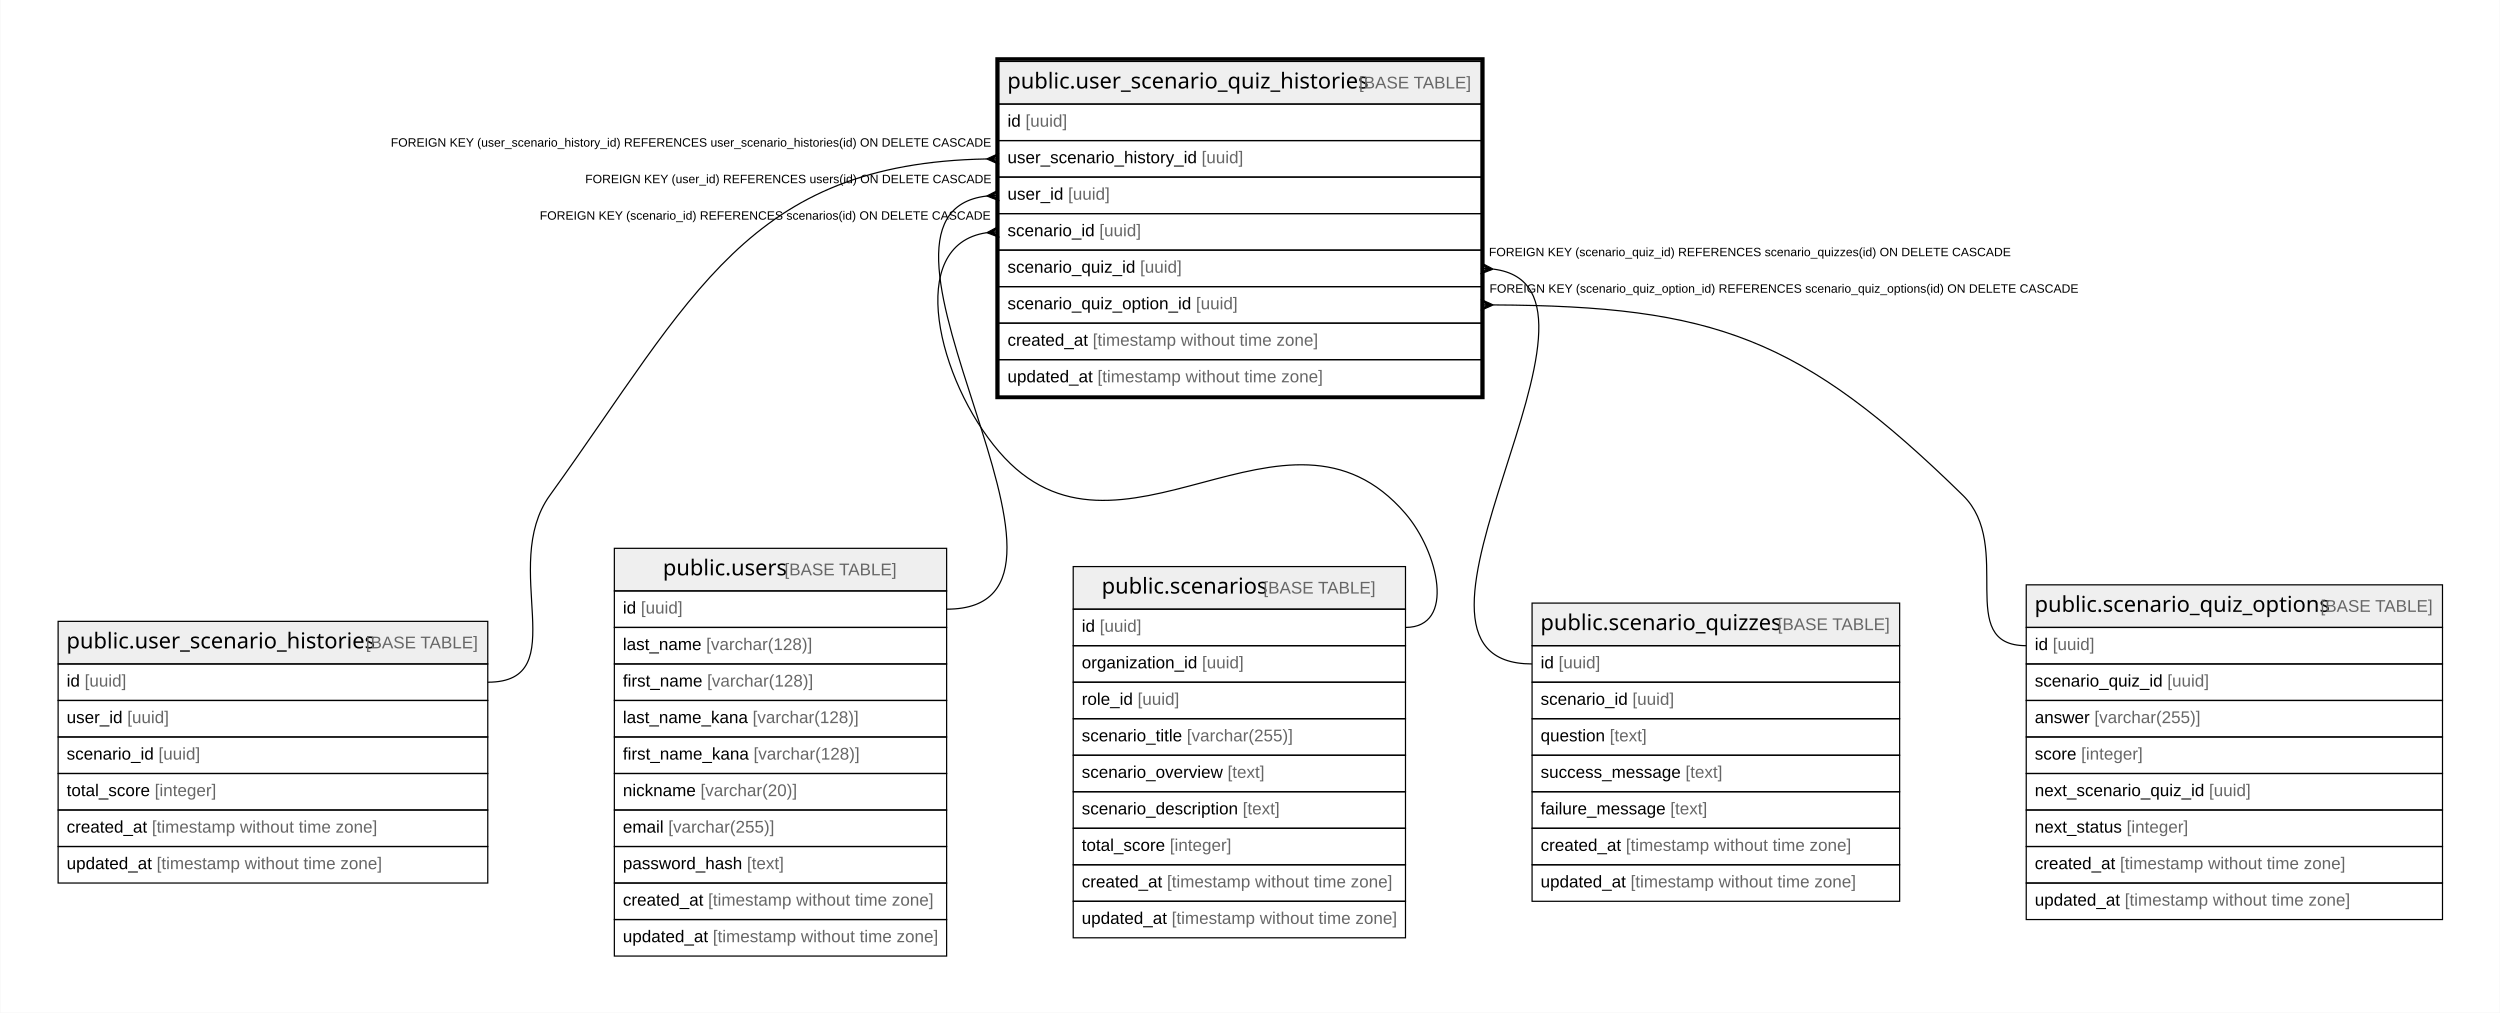
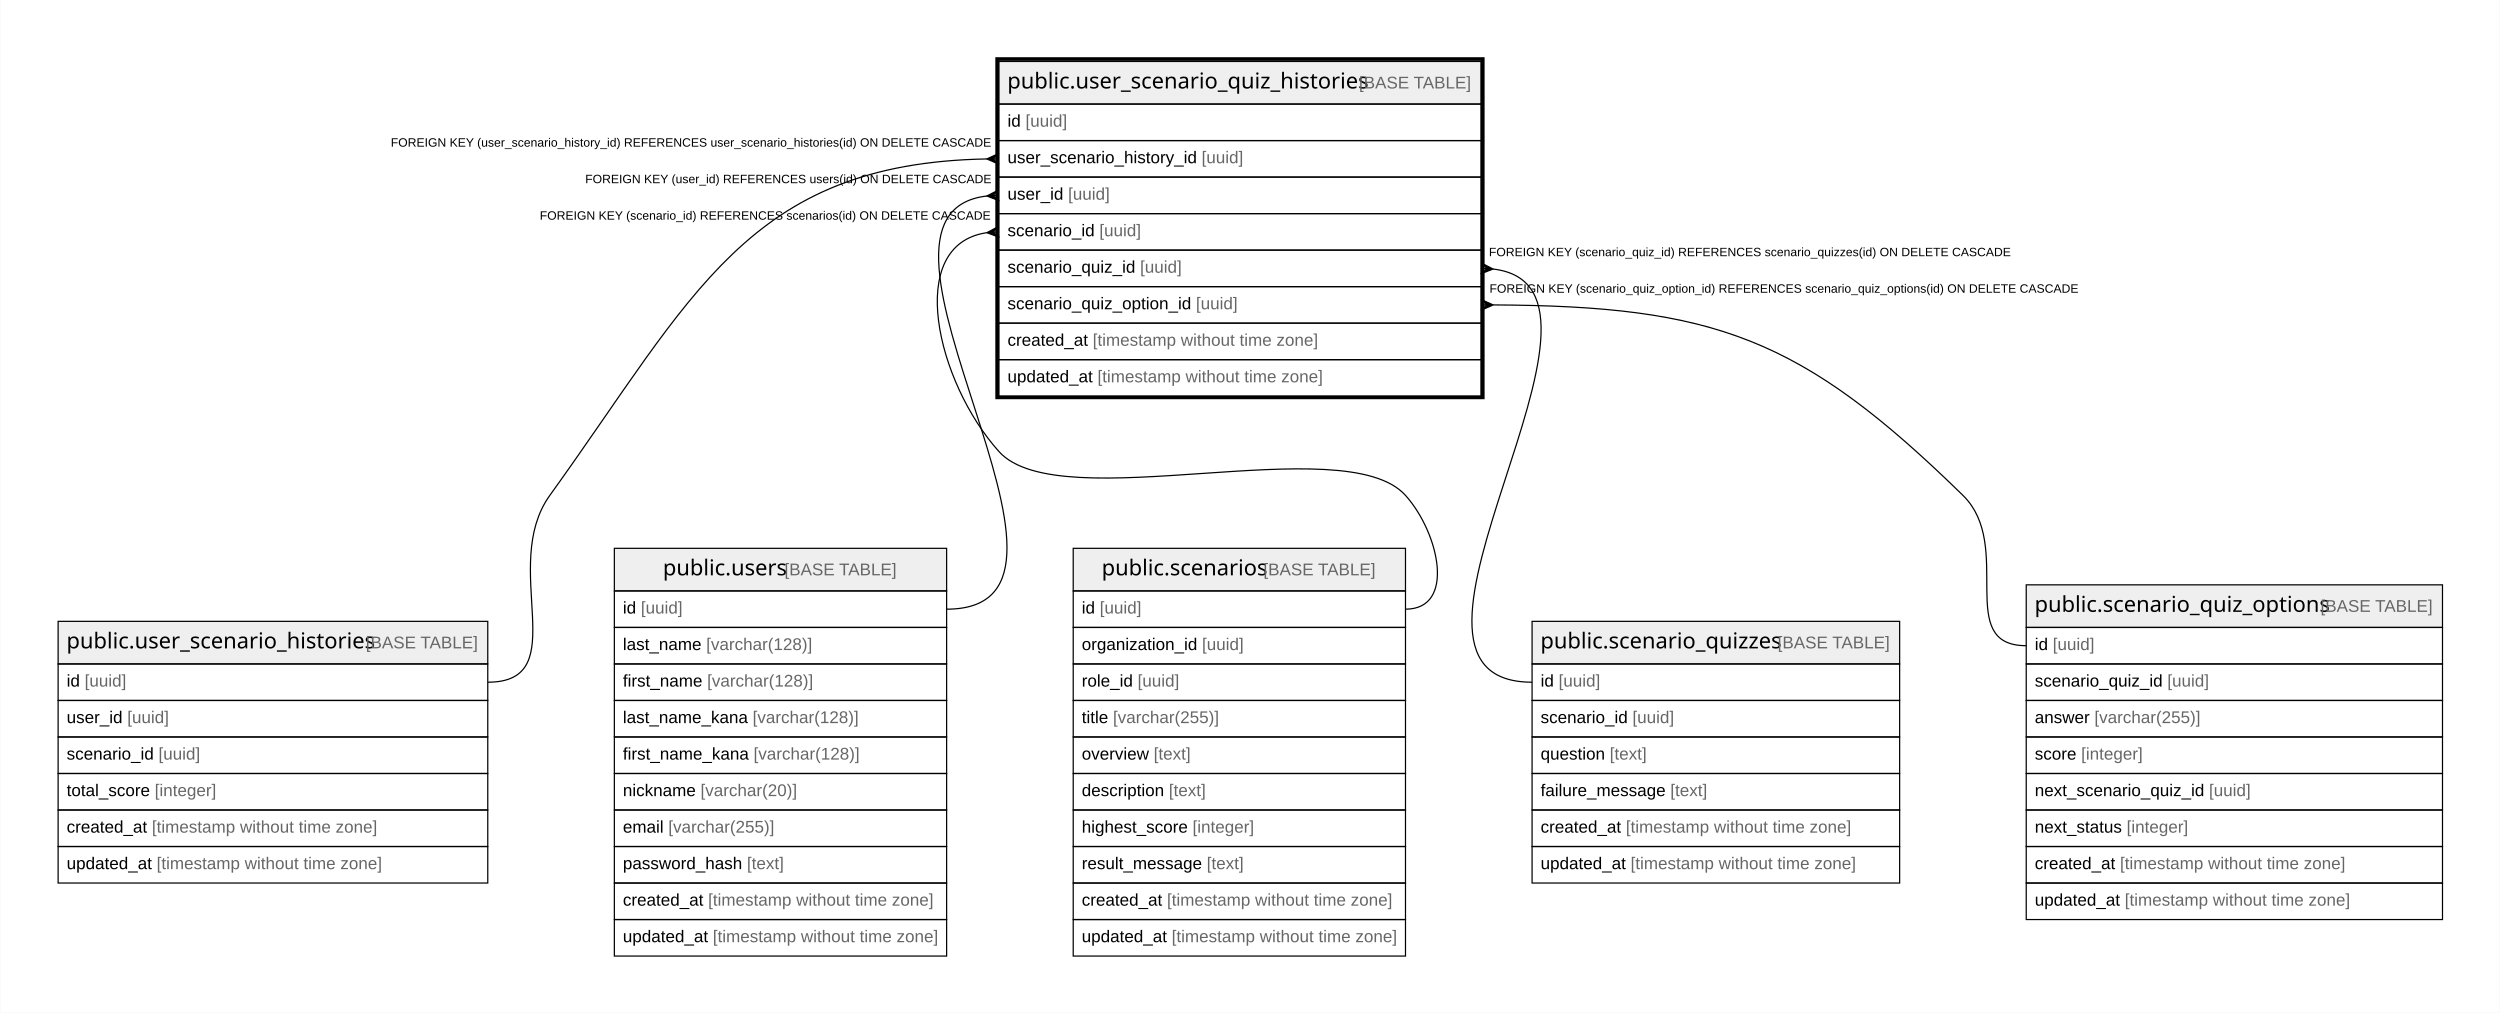
<svg xmlns="http://www.w3.org/2000/svg" width="2054pt" height="832pt" viewBox="0.00 0.00 2053.50 832.00">
  <g id="graph0" class="graph" transform="scale(1 1) rotate(0) translate(4 828)">
    <polygon fill="#ffffff" stroke="transparent" points="-4,4 -4,-828 2049.5,-828 2049.5,4 -4,4" />
    <g id="node1" class="node">
      <polygon fill="#efefef" stroke="transparent" points="816.5,-742.5 816.5,-777.5 1212.5,-777.5 1212.5,-742.5 816.5,-742.5" />
      <polygon fill="none" stroke="#000000" points="816.5,-742.5 816.5,-777.5 1212.5,-777.5 1212.5,-742.5 816.5,-742.5" />
      <text text-anchor="start" x="823.347" y="-755.3" font-family="Arial Bold" font-size="18.00" fill="#000000">public.user_scenario_quiz_histories</text>
      <text text-anchor="start" x="1108.399" y="-755.3" font-family="Arial" font-size="14.00" fill="#000000"> </text>
      <text text-anchor="start" x="1112.29" y="-755.3" font-family="Arial" font-size="14.00" fill="#666666">[BASE TABLE]</text>
      <polygon fill="none" stroke="#000000" points="816.5,-712.5 816.5,-742.5 1212.5,-742.5 1212.5,-712.5 816.5,-712.5" />
      <text text-anchor="start" x="823.5" y="-723.9" font-family="Arial" font-size="14.00" fill="#000000">id </text>
      <text text-anchor="start" x="838.28" y="-723.9" font-family="Arial" font-size="14.00" fill="#666666">[uuid]</text>
      <polygon fill="none" stroke="#000000" points="816.5,-682.5 816.5,-712.5 1212.5,-712.5 1212.5,-682.5 816.5,-682.5" />
      <text text-anchor="start" x="823.5" y="-693.9" font-family="Arial" font-size="14.00" fill="#000000">user_scenario_history_id </text>
      <text text-anchor="start" x="982.974" y="-693.9" font-family="Arial" font-size="14.00" fill="#666666">[uuid]</text>
      <polygon fill="none" stroke="#000000" points="816.5,-652.5 816.5,-682.5 1212.5,-682.5 1212.5,-652.5 816.5,-652.5" />
      <text text-anchor="start" x="823.5" y="-663.9" font-family="Arial" font-size="14.00" fill="#000000">user_id </text>
      <text text-anchor="start" x="873.288" y="-663.9" font-family="Arial" font-size="14.00" fill="#666666">[uuid]</text>
      <polygon fill="none" stroke="#000000" points="816.5,-622.5 816.5,-652.5 1212.5,-652.5 1212.5,-622.5 816.5,-622.5" />
      <text text-anchor="start" x="823.5" y="-633.9" font-family="Arial" font-size="14.00" fill="#000000">scenario_id </text>
      <text text-anchor="start" x="898.96" y="-633.9" font-family="Arial" font-size="14.00" fill="#666666">[uuid]</text>
      <polygon fill="none" stroke="#000000" points="816.5,-592.5 816.5,-622.5 1212.5,-622.5 1212.5,-592.5 816.5,-592.5" />
      <text text-anchor="start" x="823.5" y="-603.9" font-family="Arial" font-size="14.00" fill="#000000">scenario_quiz_id </text>
      <text text-anchor="start" x="932.414" y="-603.9" font-family="Arial" font-size="14.00" fill="#666666">[uuid]</text>
      <polygon fill="none" stroke="#000000" points="816.5,-562.5 816.5,-592.5 1212.5,-592.5 1212.5,-562.5 816.5,-562.5" />
      <text text-anchor="start" x="823.5" y="-573.9" font-family="Arial" font-size="14.00" fill="#000000">scenario_quiz_option_id </text>
      <text text-anchor="start" x="978.325" y="-573.9" font-family="Arial" font-size="14.00" fill="#666666">[uuid]</text>
      <polygon fill="none" stroke="#000000" points="816.5,-532.5 816.5,-562.5 1212.5,-562.5 1212.5,-532.5 816.5,-532.5" />
      <text text-anchor="start" x="823.5" y="-543.9" font-family="Arial" font-size="14.00" fill="#000000">created_at </text>
      <text text-anchor="start" x="893.528" y="-543.9" font-family="Arial" font-size="14.00" fill="#666666">[timestamp without time zone]</text>
      <polygon fill="none" stroke="#000000" points="816.5,-502.5 816.5,-532.5 1212.5,-532.5 1212.5,-502.5 816.5,-502.5" />
      <text text-anchor="start" x="823.5" y="-513.9" font-family="Arial" font-size="14.00" fill="#000000">updated_at </text>
      <text text-anchor="start" x="897.433" y="-513.9" font-family="Arial" font-size="14.00" fill="#666666">[timestamp without time zone]</text>
      <polygon fill="none" stroke="#000000" stroke-width="3" points="815,-501.5 815,-779.5 1214,-779.5 1214,-501.5 815,-501.5" />
    </g>
    <g id="node2" class="node">
      <polygon fill="#efefef" stroke="transparent" points="43.5,-282.5 43.5,-317.5 396.5,-317.5 396.5,-282.5 43.5,-282.5" />
      <polygon fill="none" stroke="#000000" points="43.5,-282.5 43.5,-317.5 396.5,-317.5 396.5,-282.5 43.5,-282.5" />
      <text text-anchor="start" x="50.354" y="-295.3" font-family="Arial Bold" font-size="18.00" fill="#000000">public.user_scenario_histories</text>
      <text text-anchor="start" x="292.392" y="-295.3" font-family="Arial" font-size="14.00" fill="#000000"> </text>
      <text text-anchor="start" x="296.283" y="-295.3" font-family="Arial" font-size="14.00" fill="#666666">[BASE TABLE]</text>
      <polygon fill="none" stroke="#000000" points="43.5,-252.5 43.5,-282.5 396.5,-282.5 396.5,-252.5 43.5,-252.5" />
      <text text-anchor="start" x="50.5" y="-263.9" font-family="Arial" font-size="14.00" fill="#000000">id </text>
      <text text-anchor="start" x="65.28" y="-263.9" font-family="Arial" font-size="14.00" fill="#666666">[uuid]</text>
      <polygon fill="none" stroke="#000000" points="43.5,-222.5 43.5,-252.5 396.5,-252.5 396.5,-222.5 43.5,-222.5" />
      <text text-anchor="start" x="50.5" y="-233.9" font-family="Arial" font-size="14.00" fill="#000000">user_id </text>
      <text text-anchor="start" x="100.288" y="-233.9" font-family="Arial" font-size="14.00" fill="#666666">[uuid]</text>
      <polygon fill="none" stroke="#000000" points="43.5,-192.5 43.5,-222.5 396.5,-222.5 396.5,-192.5 43.5,-192.5" />
      <text text-anchor="start" x="50.5" y="-203.9" font-family="Arial" font-size="14.00" fill="#000000">scenario_id </text>
      <text text-anchor="start" x="125.96" y="-203.9" font-family="Arial" font-size="14.00" fill="#666666">[uuid]</text>
      <polygon fill="none" stroke="#000000" points="43.5,-162.5 43.5,-192.5 396.5,-192.5 396.5,-162.5 43.5,-162.5" />
      <text text-anchor="start" x="50.5" y="-173.9" font-family="Arial" font-size="14.00" fill="#000000">total_score </text>
      <text text-anchor="start" x="122.852" y="-173.9" font-family="Arial" font-size="14.00" fill="#666666">[integer]</text>
      <polygon fill="none" stroke="#000000" points="43.5,-132.5 43.5,-162.5 396.5,-162.5 396.5,-132.5 43.5,-132.5" />
      <text text-anchor="start" x="50.5" y="-143.9" font-family="Arial" font-size="14.00" fill="#000000">created_at </text>
      <text text-anchor="start" x="120.528" y="-143.9" font-family="Arial" font-size="14.00" fill="#666666">[timestamp without time zone]</text>
      <polygon fill="none" stroke="#000000" points="43.5,-102.5 43.5,-132.5 396.5,-132.5 396.5,-102.5 43.5,-102.5" />
      <text text-anchor="start" x="50.5" y="-113.9" font-family="Arial" font-size="14.00" fill="#000000">updated_at </text>
      <text text-anchor="start" x="124.433" y="-113.9" font-family="Arial" font-size="14.00" fill="#666666">[timestamp without time zone]</text>
    </g>
    <g id="edge1" class="edge">
      <path fill="none" stroke="#000000" d="M806.425,-697.409C610.075,-693.825 565.293,-584.523 447.5,-421 405.481,-362.669 468.389,-267.5 396.5,-267.5" />
      <polygon fill="#000000" stroke="#000000" points="806.5,-697.41 816.459,-702 811.5,-697.455 816.5,-697.5 816.5,-697.5 816.5,-697.5 811.5,-697.455 816.541,-693 806.5,-697.41 806.5,-697.41" />
      <text text-anchor="start" x="316.817" y="-707.5" font-family="Arial" font-size="10.00" fill="#000000">FOREIGN KEY (user_scenario_history_id) REFERENCES user_scenario_histories(id) ON DELETE CASCADE</text>
    </g>
    <g id="node3" class="node">
      <polygon fill="#efefef" stroke="transparent" points="500.5,-342.5 500.5,-377.5 773.5,-377.5 773.5,-342.5 500.5,-342.5" />
      <polygon fill="none" stroke="#000000" points="500.5,-342.5 500.5,-377.5 773.5,-377.5 773.5,-342.5 500.5,-342.5" />
      <text text-anchor="start" x="540.366" y="-355.3" font-family="Arial Bold" font-size="18.00" fill="#000000">public.users</text>
      <text text-anchor="start" x="636.38" y="-355.3" font-family="Arial" font-size="14.00" fill="#000000"> </text>
      <text text-anchor="start" x="640.271" y="-355.3" font-family="Arial" font-size="14.00" fill="#666666">[BASE TABLE]</text>
      <polygon fill="none" stroke="#000000" points="500.5,-312.5 500.5,-342.5 773.5,-342.5 773.5,-312.5 500.5,-312.5" />
      <text text-anchor="start" x="507.5" y="-323.9" font-family="Arial" font-size="14.00" fill="#000000">id </text>
      <text text-anchor="start" x="522.28" y="-323.9" font-family="Arial" font-size="14.00" fill="#666666">[uuid]</text>
      <polygon fill="none" stroke="#000000" points="500.5,-282.5 500.5,-312.5 773.5,-312.5 773.5,-282.5 500.5,-282.5" />
      <text text-anchor="start" x="507.5" y="-293.9" font-family="Arial" font-size="14.00" fill="#000000">last_name </text>
      <text text-anchor="start" x="575.961" y="-293.9" font-family="Arial" font-size="14.00" fill="#666666">[varchar(128)]</text>
      <polygon fill="none" stroke="#000000" points="500.5,-252.5 500.5,-282.5 773.5,-282.5 773.5,-252.5 500.5,-252.5" />
      <text text-anchor="start" x="507.5" y="-263.9" font-family="Arial" font-size="14.00" fill="#000000">first_name </text>
      <text text-anchor="start" x="576.73" y="-263.9" font-family="Arial" font-size="14.00" fill="#666666">[varchar(128)]</text>
      <polygon fill="none" stroke="#000000" points="500.5,-222.5 500.5,-252.5 773.5,-252.5 773.5,-222.5 500.5,-222.5" />
      <text text-anchor="start" x="507.5" y="-233.9" font-family="Arial" font-size="14.00" fill="#000000">last_name_kana </text>
      <text text-anchor="start" x="614.092" y="-233.9" font-family="Arial" font-size="14.00" fill="#666666">[varchar(128)]</text>
      <polygon fill="none" stroke="#000000" points="500.5,-192.5 500.5,-222.5 773.5,-222.5 773.5,-192.5 500.5,-192.5" />
      <text text-anchor="start" x="507.5" y="-203.9" font-family="Arial" font-size="14.00" fill="#000000">first_name_kana </text>
      <text text-anchor="start" x="614.86" y="-203.9" font-family="Arial" font-size="14.00" fill="#666666">[varchar(128)]</text>
      <polygon fill="none" stroke="#000000" points="500.5,-162.5 500.5,-192.5 773.5,-192.5 773.5,-162.5 500.5,-162.5" />
      <text text-anchor="start" x="507.5" y="-173.9" font-family="Arial" font-size="14.00" fill="#000000">nickname </text>
      <text text-anchor="start" x="571.288" y="-173.9" font-family="Arial" font-size="14.00" fill="#666666">[varchar(20)]</text>
      <polygon fill="none" stroke="#000000" points="500.5,-132.5 500.5,-162.5 773.5,-162.5 773.5,-132.5 500.5,-132.5" />
      <text text-anchor="start" x="507.5" y="-143.9" font-family="Arial" font-size="14.00" fill="#000000">email </text>
      <text text-anchor="start" x="544.83" y="-143.9" font-family="Arial" font-size="14.00" fill="#666666">[varchar(255)]</text>
      <polygon fill="none" stroke="#000000" points="500.5,-102.5 500.5,-132.5 773.5,-132.5 773.5,-102.5 500.5,-102.5" />
      <text text-anchor="start" x="507.5" y="-113.9" font-family="Arial" font-size="14.00" fill="#000000">password_hash </text>
      <text text-anchor="start" x="609.419" y="-113.9" font-family="Arial" font-size="14.00" fill="#666666">[text]</text>
      <polygon fill="none" stroke="#000000" points="500.5,-72.5 500.5,-102.5 773.5,-102.5 773.5,-72.5 500.5,-72.5" />
      <text text-anchor="start" x="507.5" y="-83.9" font-family="Arial" font-size="14.00" fill="#000000">created_at </text>
      <text text-anchor="start" x="577.528" y="-83.9" font-family="Arial" font-size="14.00" fill="#666666">[timestamp without time zone]</text>
      <polygon fill="none" stroke="#000000" points="500.5,-42.5 500.5,-72.5 773.5,-72.5 773.5,-42.5 500.5,-42.5" />
      <text text-anchor="start" x="507.464" y="-53.9" font-family="Arial" font-size="14.00" fill="#000000">updated_at </text>
      <text text-anchor="start" x="581.396" y="-53.9" font-family="Arial" font-size="14.00" fill="#666666">[timestamp without time zone]</text>
    </g>
    <g id="edge2" class="edge">
      <path fill="none" stroke="#000000" d="M806.462,-666.948C676.222,-651.749 922.245,-327.5 773.5,-327.5" />
      <polygon fill="#000000" stroke="#000000" points="806.515,-666.951 816.253,-671.993 811.508,-667.226 816.5,-667.5 816.5,-667.5 816.5,-667.5 811.508,-667.226 816.747,-663.007 806.515,-666.951 806.515,-666.951" />
      <text text-anchor="start" x="476.553" y="-677.5" font-family="Arial" font-size="10.00" fill="#000000">FOREIGN KEY (user_id) REFERENCES users(id) ON DELETE CASCADE</text>
    </g>
    <g id="node4" class="node">
-       <polygon fill="#efefef" stroke="transparent" points="877.5,-327.5 877.5,-362.5 1150.5,-362.5 1150.5,-327.5 877.5,-327.5" />
-       <polygon fill="none" stroke="#000000" points="877.5,-327.5 877.5,-362.5 1150.5,-362.5 1150.5,-327.5 877.5,-327.5" />
-       <text text-anchor="start" x="900.863" y="-340.3" font-family="Arial Bold" font-size="18.00" fill="#000000">public.scenarios</text>
-       <text text-anchor="start" x="1029.883" y="-340.3" font-family="Arial" font-size="14.00" fill="#000000"> </text>
-       <text text-anchor="start" x="1033.774" y="-340.3" font-family="Arial" font-size="14.00" fill="#666666">[BASE TABLE]</text>
-       <polygon fill="none" stroke="#000000" points="877.5,-297.5 877.5,-327.5 1150.5,-327.5 1150.5,-297.5 877.5,-297.5" />
-       <text text-anchor="start" x="884.5" y="-308.9" font-family="Arial" font-size="14.00" fill="#000000">id </text>
-       <text text-anchor="start" x="899.28" y="-308.9" font-family="Arial" font-size="14.00" fill="#666666">[uuid]</text>
-       <polygon fill="none" stroke="#000000" points="877.5,-267.5 877.5,-297.5 1150.5,-297.5 1150.5,-267.5 877.5,-267.5" />
-       <text text-anchor="start" x="884.5" y="-278.9" font-family="Arial" font-size="14.00" fill="#000000">organization_id </text>
-       <text text-anchor="start" x="983.305" y="-278.9" font-family="Arial" font-size="14.00" fill="#666666">[uuid]</text>
-       <polygon fill="none" stroke="#000000" points="877.5,-237.5 877.5,-267.5 1150.5,-267.5 1150.5,-237.5 877.5,-237.5" />
-       <text text-anchor="start" x="884.5" y="-248.9" font-family="Arial" font-size="14.00" fill="#000000">role_id </text>
-       <text text-anchor="start" x="930.395" y="-248.9" font-family="Arial" font-size="14.00" fill="#666666">[uuid]</text>
-       <polygon fill="none" stroke="#000000" points="877.5,-207.5 877.5,-237.5 1150.5,-237.5 1150.5,-207.5 877.5,-207.5" />
-       <text text-anchor="start" x="884.5" y="-218.9" font-family="Arial" font-size="14.00" fill="#000000">scenario_title </text>
-       <text text-anchor="start" x="970.848" y="-218.9" font-family="Arial" font-size="14.00" fill="#666666">[varchar(255)]</text>
-       <polygon fill="none" stroke="#000000" points="877.5,-177.5 877.5,-207.5 1150.5,-207.5 1150.5,-177.5 877.5,-177.5" />
-       <text text-anchor="start" x="884.5" y="-188.9" font-family="Arial" font-size="14.00" fill="#000000">scenario_overview </text>
-       <text text-anchor="start" x="1004.292" y="-188.9" font-family="Arial" font-size="14.00" fill="#666666">[text]</text>
-       <polygon fill="none" stroke="#000000" points="877.5,-147.5 877.5,-177.5 1150.5,-177.5 1150.5,-147.5 877.5,-147.5" />
-       <text text-anchor="start" x="884.5" y="-158.9" font-family="Arial" font-size="14.00" fill="#000000">scenario_description </text>
-       <text text-anchor="start" x="1016.748" y="-158.9" font-family="Arial" font-size="14.00" fill="#666666">[text]</text>
-       <polygon fill="none" stroke="#000000" points="877.5,-117.5 877.5,-147.5 1150.5,-147.5 1150.5,-117.5 877.5,-117.5" />
-       <text text-anchor="start" x="884.5" y="-128.9" font-family="Arial" font-size="14.00" fill="#000000">total_score </text>
-       <text text-anchor="start" x="956.852" y="-128.9" font-family="Arial" font-size="14.00" fill="#666666">[integer]</text>
-       <polygon fill="none" stroke="#000000" points="877.5,-87.5 877.5,-117.5 1150.5,-117.5 1150.5,-87.5 877.5,-87.5" />
-       <text text-anchor="start" x="884.5" y="-98.9" font-family="Arial" font-size="14.00" fill="#000000">created_at </text>
-       <text text-anchor="start" x="954.528" y="-98.9" font-family="Arial" font-size="14.00" fill="#666666">[timestamp without time zone]</text>
-       <polygon fill="none" stroke="#000000" points="877.5,-57.5 877.5,-87.5 1150.5,-87.5 1150.5,-57.5 877.5,-57.5" />
-       <text text-anchor="start" x="884.464" y="-68.9" font-family="Arial" font-size="14.00" fill="#000000">updated_at </text>
-       <text text-anchor="start" x="958.396" y="-68.9" font-family="Arial" font-size="14.00" fill="#666666">[timestamp without time zone]</text>
+       <polygon fill="#efefef" stroke="transparent" points="877.5,-342.5 877.5,-377.5 1150.5,-377.5 1150.5,-342.5 877.5,-342.5" />
+       <polygon fill="none" stroke="#000000" points="877.5,-342.5 877.5,-377.5 1150.5,-377.5 1150.5,-342.5 877.5,-342.5" />
+       <text text-anchor="start" x="900.863" y="-355.3" font-family="Arial Bold" font-size="18.00" fill="#000000">public.scenarios</text>
+       <text text-anchor="start" x="1029.883" y="-355.3" font-family="Arial" font-size="14.00" fill="#000000"> </text>
+       <text text-anchor="start" x="1033.774" y="-355.3" font-family="Arial" font-size="14.00" fill="#666666">[BASE TABLE]</text>
+       <polygon fill="none" stroke="#000000" points="877.5,-312.5 877.5,-342.5 1150.5,-342.5 1150.5,-312.5 877.5,-312.5" />
+       <text text-anchor="start" x="884.5" y="-323.9" font-family="Arial" font-size="14.00" fill="#000000">id </text>
+       <text text-anchor="start" x="899.28" y="-323.9" font-family="Arial" font-size="14.00" fill="#666666">[uuid]</text>
+       <polygon fill="none" stroke="#000000" points="877.5,-282.5 877.5,-312.5 1150.5,-312.5 1150.5,-282.5 877.5,-282.5" />
+       <text text-anchor="start" x="884.5" y="-293.9" font-family="Arial" font-size="14.00" fill="#000000">organization_id </text>
+       <text text-anchor="start" x="983.305" y="-293.9" font-family="Arial" font-size="14.00" fill="#666666">[uuid]</text>
+       <polygon fill="none" stroke="#000000" points="877.5,-252.5 877.5,-282.5 1150.5,-282.5 1150.5,-252.5 877.5,-252.5" />
+       <text text-anchor="start" x="884.5" y="-263.9" font-family="Arial" font-size="14.00" fill="#000000">role_id </text>
+       <text text-anchor="start" x="930.395" y="-263.9" font-family="Arial" font-size="14.00" fill="#666666">[uuid]</text>
+       <polygon fill="none" stroke="#000000" points="877.5,-222.5 877.5,-252.5 1150.5,-252.5 1150.5,-222.5 877.5,-222.5" />
+       <text text-anchor="start" x="884.5" y="-233.9" font-family="Arial" font-size="14.00" fill="#000000">title </text>
+       <text text-anchor="start" x="910.168" y="-233.9" font-family="Arial" font-size="14.00" fill="#666666">[varchar(255)]</text>
+       <polygon fill="none" stroke="#000000" points="877.5,-192.5 877.5,-222.5 1150.5,-222.5 1150.5,-192.5 877.5,-192.5" />
+       <text text-anchor="start" x="884.5" y="-203.9" font-family="Arial" font-size="14.00" fill="#000000">overview </text>
+       <text text-anchor="start" x="943.612" y="-203.9" font-family="Arial" font-size="14.00" fill="#666666">[text]</text>
+       <polygon fill="none" stroke="#000000" points="877.5,-162.5 877.5,-192.5 1150.5,-192.5 1150.5,-162.5 877.5,-162.5" />
+       <text text-anchor="start" x="884.5" y="-173.9" font-family="Arial" font-size="14.00" fill="#000000">description </text>
+       <text text-anchor="start" x="956.068" y="-173.9" font-family="Arial" font-size="14.00" fill="#666666">[text]</text>
+       <polygon fill="none" stroke="#000000" points="877.5,-132.5 877.5,-162.5 1150.5,-162.5 1150.5,-132.5 877.5,-132.5" />
+       <text text-anchor="start" x="884.5" y="-143.9" font-family="Arial" font-size="14.00" fill="#000000">highest_score </text>
+       <text text-anchor="start" x="975.527" y="-143.9" font-family="Arial" font-size="14.00" fill="#666666">[integer]</text>
+       <polygon fill="none" stroke="#000000" points="877.5,-102.5 877.5,-132.5 1150.5,-132.5 1150.5,-102.5 877.5,-102.5" />
+       <text text-anchor="start" x="884.5" y="-113.9" font-family="Arial" font-size="14.00" fill="#000000">result_message </text>
+       <text text-anchor="start" x="987.187" y="-113.9" font-family="Arial" font-size="14.00" fill="#666666">[text]</text>
+       <polygon fill="none" stroke="#000000" points="877.5,-72.5 877.5,-102.5 1150.5,-102.5 1150.5,-72.5 877.5,-72.5" />
+       <text text-anchor="start" x="884.5" y="-83.9" font-family="Arial" font-size="14.00" fill="#000000">created_at </text>
+       <text text-anchor="start" x="954.528" y="-83.9" font-family="Arial" font-size="14.00" fill="#666666">[timestamp without time zone]</text>
+       <polygon fill="none" stroke="#000000" points="877.5,-42.5 877.5,-72.5 1150.5,-72.5 1150.5,-42.5 877.5,-42.5" />
+       <text text-anchor="start" x="884.464" y="-53.9" font-family="Arial" font-size="14.00" fill="#000000">updated_at </text>
+       <text text-anchor="start" x="958.396" y="-53.9" font-family="Arial" font-size="14.00" fill="#666666">[timestamp without time zone]</text>
    </g>
    <g id="edge3" class="edge">
-       <path fill="none" stroke="#000000" d="M806.336,-636.792C738.838,-626.869 766.579,-515.123 816.5,-457 914.341,-343.085 1052.659,-519.915 1150.5,-406 1177.576,-374.476 1192.056,-312.5 1150.5,-312.5" />
-       <polygon fill="#000000" stroke="#000000" points="806.524,-636.805 816.187,-641.989 811.512,-637.152 816.5,-637.5 816.5,-637.5 816.5,-637.5 811.512,-637.152 816.813,-633.011 806.524,-636.805 806.524,-636.805" />
+       <path fill="none" stroke="#000000" d="M806.328,-636.785C738.724,-626.769 765.308,-514.006 816.5,-457 866.379,-401.457 1100.621,-476.543 1150.5,-421 1178.265,-390.081 1192.056,-327.5 1150.5,-327.5" />
+       <polygon fill="#000000" stroke="#000000" points="806.525,-636.799 816.184,-641.989 811.512,-637.149 816.5,-637.5 816.5,-637.5 816.5,-637.5 811.512,-637.149 816.816,-633.011 806.525,-636.799 806.525,-636.799" />
      <text text-anchor="start" x="439.216" y="-647.5" font-family="Arial" font-size="10.00" fill="#000000">FOREIGN KEY (scenario_id) REFERENCES scenarios(id) ON DELETE CASCADE</text>
    </g>
    <g id="node5" class="node">
-       <polygon fill="#efefef" stroke="transparent" points="1254.5,-297.5 1254.5,-332.5 1556.5,-332.5 1556.5,-297.5 1254.5,-297.5" />
-       <polygon fill="none" stroke="#000000" points="1254.5,-297.5 1254.5,-332.5 1556.5,-332.5 1556.5,-297.5 1254.5,-297.5" />
-       <text text-anchor="start" x="1261.353" y="-310.3" font-family="Arial Bold" font-size="18.00" fill="#000000">public.scenario_quizzes</text>
-       <text text-anchor="start" x="1452.393" y="-310.3" font-family="Arial" font-size="14.00" fill="#000000"> </text>
-       <text text-anchor="start" x="1456.283" y="-310.3" font-family="Arial" font-size="14.00" fill="#666666">[BASE TABLE]</text>
-       <polygon fill="none" stroke="#000000" points="1254.5,-267.5 1254.5,-297.5 1556.5,-297.5 1556.5,-267.5 1254.5,-267.5" />
-       <text text-anchor="start" x="1261.5" y="-278.9" font-family="Arial" font-size="14.00" fill="#000000">id </text>
-       <text text-anchor="start" x="1276.28" y="-278.9" font-family="Arial" font-size="14.00" fill="#666666">[uuid]</text>
-       <polygon fill="none" stroke="#000000" points="1254.5,-237.5 1254.5,-267.5 1556.5,-267.5 1556.5,-237.5 1254.5,-237.5" />
-       <text text-anchor="start" x="1261.5" y="-248.9" font-family="Arial" font-size="14.00" fill="#000000">scenario_id </text>
-       <text text-anchor="start" x="1336.96" y="-248.9" font-family="Arial" font-size="14.00" fill="#666666">[uuid]</text>
-       <polygon fill="none" stroke="#000000" points="1254.5,-207.5 1254.5,-237.5 1556.5,-237.5 1556.5,-207.5 1254.5,-207.5" />
-       <text text-anchor="start" x="1261.5" y="-218.9" font-family="Arial" font-size="14.00" fill="#000000">question </text>
-       <text text-anchor="start" x="1318.301" y="-218.9" font-family="Arial" font-size="14.00" fill="#666666">[text]</text>
-       <polygon fill="none" stroke="#000000" points="1254.5,-177.5 1254.5,-207.5 1556.5,-207.5 1556.5,-177.5 1254.5,-177.5" />
-       <text text-anchor="start" x="1261.5" y="-188.9" font-family="Arial" font-size="14.00" fill="#000000">success_message </text>
-       <text text-anchor="start" x="1380.529" y="-188.9" font-family="Arial" font-size="14.00" fill="#666666">[text]</text>
-       <polygon fill="none" stroke="#000000" points="1254.5,-147.5 1254.5,-177.5 1556.5,-177.5 1556.5,-147.5 1254.5,-147.5" />
-       <text text-anchor="start" x="1261.5" y="-158.9" font-family="Arial" font-size="14.00" fill="#000000">failure_message </text>
-       <text text-anchor="start" x="1368.076" y="-158.9" font-family="Arial" font-size="14.00" fill="#666666">[text]</text>
-       <polygon fill="none" stroke="#000000" points="1254.5,-117.5 1254.5,-147.5 1556.5,-147.5 1556.5,-117.5 1254.5,-117.5" />
-       <text text-anchor="start" x="1261.5" y="-128.9" font-family="Arial" font-size="14.00" fill="#000000">created_at </text>
-       <text text-anchor="start" x="1331.528" y="-128.9" font-family="Arial" font-size="14.00" fill="#666666">[timestamp without time zone]</text>
-       <polygon fill="none" stroke="#000000" points="1254.5,-87.5 1254.5,-117.5 1556.5,-117.5 1556.5,-87.5 1254.5,-87.5" />
-       <text text-anchor="start" x="1261.5" y="-98.9" font-family="Arial" font-size="14.00" fill="#000000">updated_at </text>
-       <text text-anchor="start" x="1335.433" y="-98.9" font-family="Arial" font-size="14.00" fill="#666666">[timestamp without time zone]</text>
+       <polygon fill="#efefef" stroke="transparent" points="1254.5,-282.5 1254.5,-317.5 1556.5,-317.5 1556.5,-282.5 1254.5,-282.5" />
+       <polygon fill="none" stroke="#000000" points="1254.5,-282.5 1254.5,-317.5 1556.5,-317.5 1556.5,-282.5 1254.5,-282.5" />
+       <text text-anchor="start" x="1261.353" y="-295.3" font-family="Arial Bold" font-size="18.00" fill="#000000">public.scenario_quizzes</text>
+       <text text-anchor="start" x="1452.393" y="-295.3" font-family="Arial" font-size="14.00" fill="#000000"> </text>
+       <text text-anchor="start" x="1456.283" y="-295.3" font-family="Arial" font-size="14.00" fill="#666666">[BASE TABLE]</text>
+       <polygon fill="none" stroke="#000000" points="1254.5,-252.5 1254.5,-282.5 1556.5,-282.5 1556.5,-252.5 1254.5,-252.5" />
+       <text text-anchor="start" x="1261.5" y="-263.9" font-family="Arial" font-size="14.00" fill="#000000">id </text>
+       <text text-anchor="start" x="1276.28" y="-263.9" font-family="Arial" font-size="14.00" fill="#666666">[uuid]</text>
+       <polygon fill="none" stroke="#000000" points="1254.5,-222.5 1254.5,-252.5 1556.5,-252.5 1556.5,-222.5 1254.5,-222.5" />
+       <text text-anchor="start" x="1261.5" y="-233.9" font-family="Arial" font-size="14.00" fill="#000000">scenario_id </text>
+       <text text-anchor="start" x="1336.96" y="-233.9" font-family="Arial" font-size="14.00" fill="#666666">[uuid]</text>
+       <polygon fill="none" stroke="#000000" points="1254.5,-192.5 1254.5,-222.5 1556.5,-222.5 1556.5,-192.5 1254.5,-192.5" />
+       <text text-anchor="start" x="1261.5" y="-203.9" font-family="Arial" font-size="14.00" fill="#000000">question </text>
+       <text text-anchor="start" x="1318.301" y="-203.9" font-family="Arial" font-size="14.00" fill="#666666">[text]</text>
+       <polygon fill="none" stroke="#000000" points="1254.5,-162.5 1254.5,-192.5 1556.5,-192.5 1556.5,-162.5 1254.5,-162.5" />
+       <text text-anchor="start" x="1261.5" y="-173.9" font-family="Arial" font-size="14.00" fill="#000000">failure_message </text>
+       <text text-anchor="start" x="1368.076" y="-173.9" font-family="Arial" font-size="14.00" fill="#666666">[text]</text>
+       <polygon fill="none" stroke="#000000" points="1254.5,-132.5 1254.5,-162.5 1556.5,-162.5 1556.5,-132.5 1254.5,-132.5" />
+       <text text-anchor="start" x="1261.5" y="-143.9" font-family="Arial" font-size="14.00" fill="#000000">created_at </text>
+       <text text-anchor="start" x="1331.528" y="-143.9" font-family="Arial" font-size="14.00" fill="#666666">[timestamp without time zone]</text>
+       <polygon fill="none" stroke="#000000" points="1254.5,-102.5 1254.5,-132.5 1556.5,-132.5 1556.5,-102.5 1254.5,-102.5" />
+       <text text-anchor="start" x="1261.5" y="-113.9" font-family="Arial" font-size="14.00" fill="#000000">updated_at </text>
+       <text text-anchor="start" x="1335.433" y="-113.9" font-family="Arial" font-size="14.00" fill="#666666">[timestamp without time zone]</text>
    </g>
    <g id="edge4" class="edge">
-       <path fill="none" stroke="#000000" d="M1222.843,-606.882C1345.741,-591.206 1112.552,-282.5 1254.5,-282.5" />
-       <polygon fill="#000000" stroke="#000000" points="1222.482,-606.904 1212.232,-603.008 1217.491,-607.202 1212.5,-607.5 1212.5,-607.5 1212.5,-607.5 1217.491,-607.202 1212.768,-611.992 1222.482,-606.904 1222.482,-606.904" />
+       <path fill="none" stroke="#000000" d="M1222.533,-606.948C1352.682,-591.749 1105.809,-267.5 1254.5,-267.5" />
+       <polygon fill="#000000" stroke="#000000" points="1222.485,-606.951 1212.253,-603.007 1217.493,-607.226 1212.5,-607.5 1212.5,-607.5 1212.5,-607.5 1217.493,-607.226 1212.747,-611.993 1222.485,-606.951 1222.485,-606.951" />
      <text text-anchor="start" x="1219.041" y="-617.5" font-family="Arial" font-size="10.00" fill="#000000">FOREIGN KEY (scenario_quiz_id) REFERENCES scenario_quizzes(id) ON DELETE CASCADE</text>
    </g>
    <g id="node6" class="node">
      <polygon fill="#efefef" stroke="transparent" points="1660.5,-312.5 1660.5,-347.5 2002.5,-347.5 2002.5,-312.5 1660.5,-312.5" />
      <polygon fill="none" stroke="#000000" points="1660.5,-312.5 1660.5,-347.5 2002.5,-347.5 2002.5,-312.5 1660.5,-312.5" />
      <text text-anchor="start" x="1667.343" y="-325.3" font-family="Arial Bold" font-size="18.00" fill="#000000">public.scenario_quiz_options</text>
      <text text-anchor="start" x="1898.403" y="-325.3" font-family="Arial" font-size="14.00" fill="#000000"> </text>
      <text text-anchor="start" x="1902.294" y="-325.3" font-family="Arial" font-size="14.00" fill="#666666">[BASE TABLE]</text>
      <polygon fill="none" stroke="#000000" points="1660.5,-282.5 1660.5,-312.5 2002.5,-312.5 2002.5,-282.5 1660.5,-282.5" />
      <text text-anchor="start" x="1667.5" y="-293.9" font-family="Arial" font-size="14.00" fill="#000000">id </text>
      <text text-anchor="start" x="1682.28" y="-293.9" font-family="Arial" font-size="14.00" fill="#666666">[uuid]</text>
      <polygon fill="none" stroke="#000000" points="1660.5,-252.5 1660.5,-282.5 2002.5,-282.5 2002.5,-252.5 1660.5,-252.5" />
      <text text-anchor="start" x="1667.5" y="-263.9" font-family="Arial" font-size="14.00" fill="#000000">scenario_quiz_id </text>
      <text text-anchor="start" x="1776.414" y="-263.9" font-family="Arial" font-size="14.00" fill="#666666">[uuid]</text>
      <polygon fill="none" stroke="#000000" points="1660.5,-222.5 1660.5,-252.5 2002.5,-252.5 2002.5,-222.5 1660.5,-222.5" />
      <text text-anchor="start" x="1667.5" y="-233.9" font-family="Arial" font-size="14.00" fill="#000000">answer </text>
      <text text-anchor="start" x="1716.506" y="-233.9" font-family="Arial" font-size="14.00" fill="#666666">[varchar(255)]</text>
      <polygon fill="none" stroke="#000000" points="1660.5,-192.5 1660.5,-222.5 2002.5,-222.5 2002.5,-192.5 1660.5,-192.5" />
      <text text-anchor="start" x="1667.5" y="-203.9" font-family="Arial" font-size="14.00" fill="#000000">score </text>
      <text text-anchor="start" x="1705.616" y="-203.9" font-family="Arial" font-size="14.00" fill="#666666">[integer]</text>
      <polygon fill="none" stroke="#000000" points="1660.5,-162.5 1660.5,-192.5 2002.5,-192.5 2002.5,-162.5 1660.5,-162.5" />
      <text text-anchor="start" x="1667.5" y="-173.9" font-family="Arial" font-size="14.00" fill="#000000">next_scenario_quiz_id </text>
      <text text-anchor="start" x="1810.653" y="-173.9" font-family="Arial" font-size="14.00" fill="#666666">[uuid]</text>
      <polygon fill="none" stroke="#000000" points="1660.5,-132.5 1660.5,-162.5 2002.5,-162.5 2002.5,-132.5 1660.5,-132.5" />
      <text text-anchor="start" x="1667.5" y="-143.9" font-family="Arial" font-size="14.00" fill="#000000">next_status </text>
      <text text-anchor="start" x="1742.975" y="-143.9" font-family="Arial" font-size="14.00" fill="#666666">[integer]</text>
      <polygon fill="none" stroke="#000000" points="1660.5,-102.5 1660.5,-132.5 2002.5,-132.5 2002.5,-102.5 1660.5,-102.5" />
      <text text-anchor="start" x="1667.5" y="-113.9" font-family="Arial" font-size="14.00" fill="#000000">created_at </text>
      <text text-anchor="start" x="1737.528" y="-113.9" font-family="Arial" font-size="14.00" fill="#666666">[timestamp without time zone]</text>
      <polygon fill="none" stroke="#000000" points="1660.5,-72.5 1660.5,-102.5 2002.5,-102.5 2002.5,-72.5 1660.5,-72.5" />
      <text text-anchor="start" x="1667.5" y="-83.9" font-family="Arial" font-size="14.00" fill="#000000">updated_at </text>
      <text text-anchor="start" x="1741.433" y="-83.9" font-family="Arial" font-size="14.00" fill="#666666">[timestamp without time zone]</text>
    </g>
    <g id="edge5" class="edge">
      <path fill="none" stroke="#000000" d="M1222.643,-577.476C1404.349,-576.591 1475.653,-550.936 1608.5,-421 1651.076,-379.357 1600.944,-297.5 1660.5,-297.5" />
      <polygon fill="#000000" stroke="#000000" points="1222.5,-577.476 1212.489,-573 1217.5,-577.488 1212.5,-577.5 1212.5,-577.5 1212.5,-577.5 1217.5,-577.488 1212.511,-582 1222.5,-577.476 1222.5,-577.476" />
      <text text-anchor="start" x="1219.527" y="-587.5" font-family="Arial" font-size="10.00" fill="#000000">FOREIGN KEY (scenario_quiz_option_id) REFERENCES scenario_quiz_options(id) ON DELETE CASCADE</text>
    </g>
  </g>
</svg>
